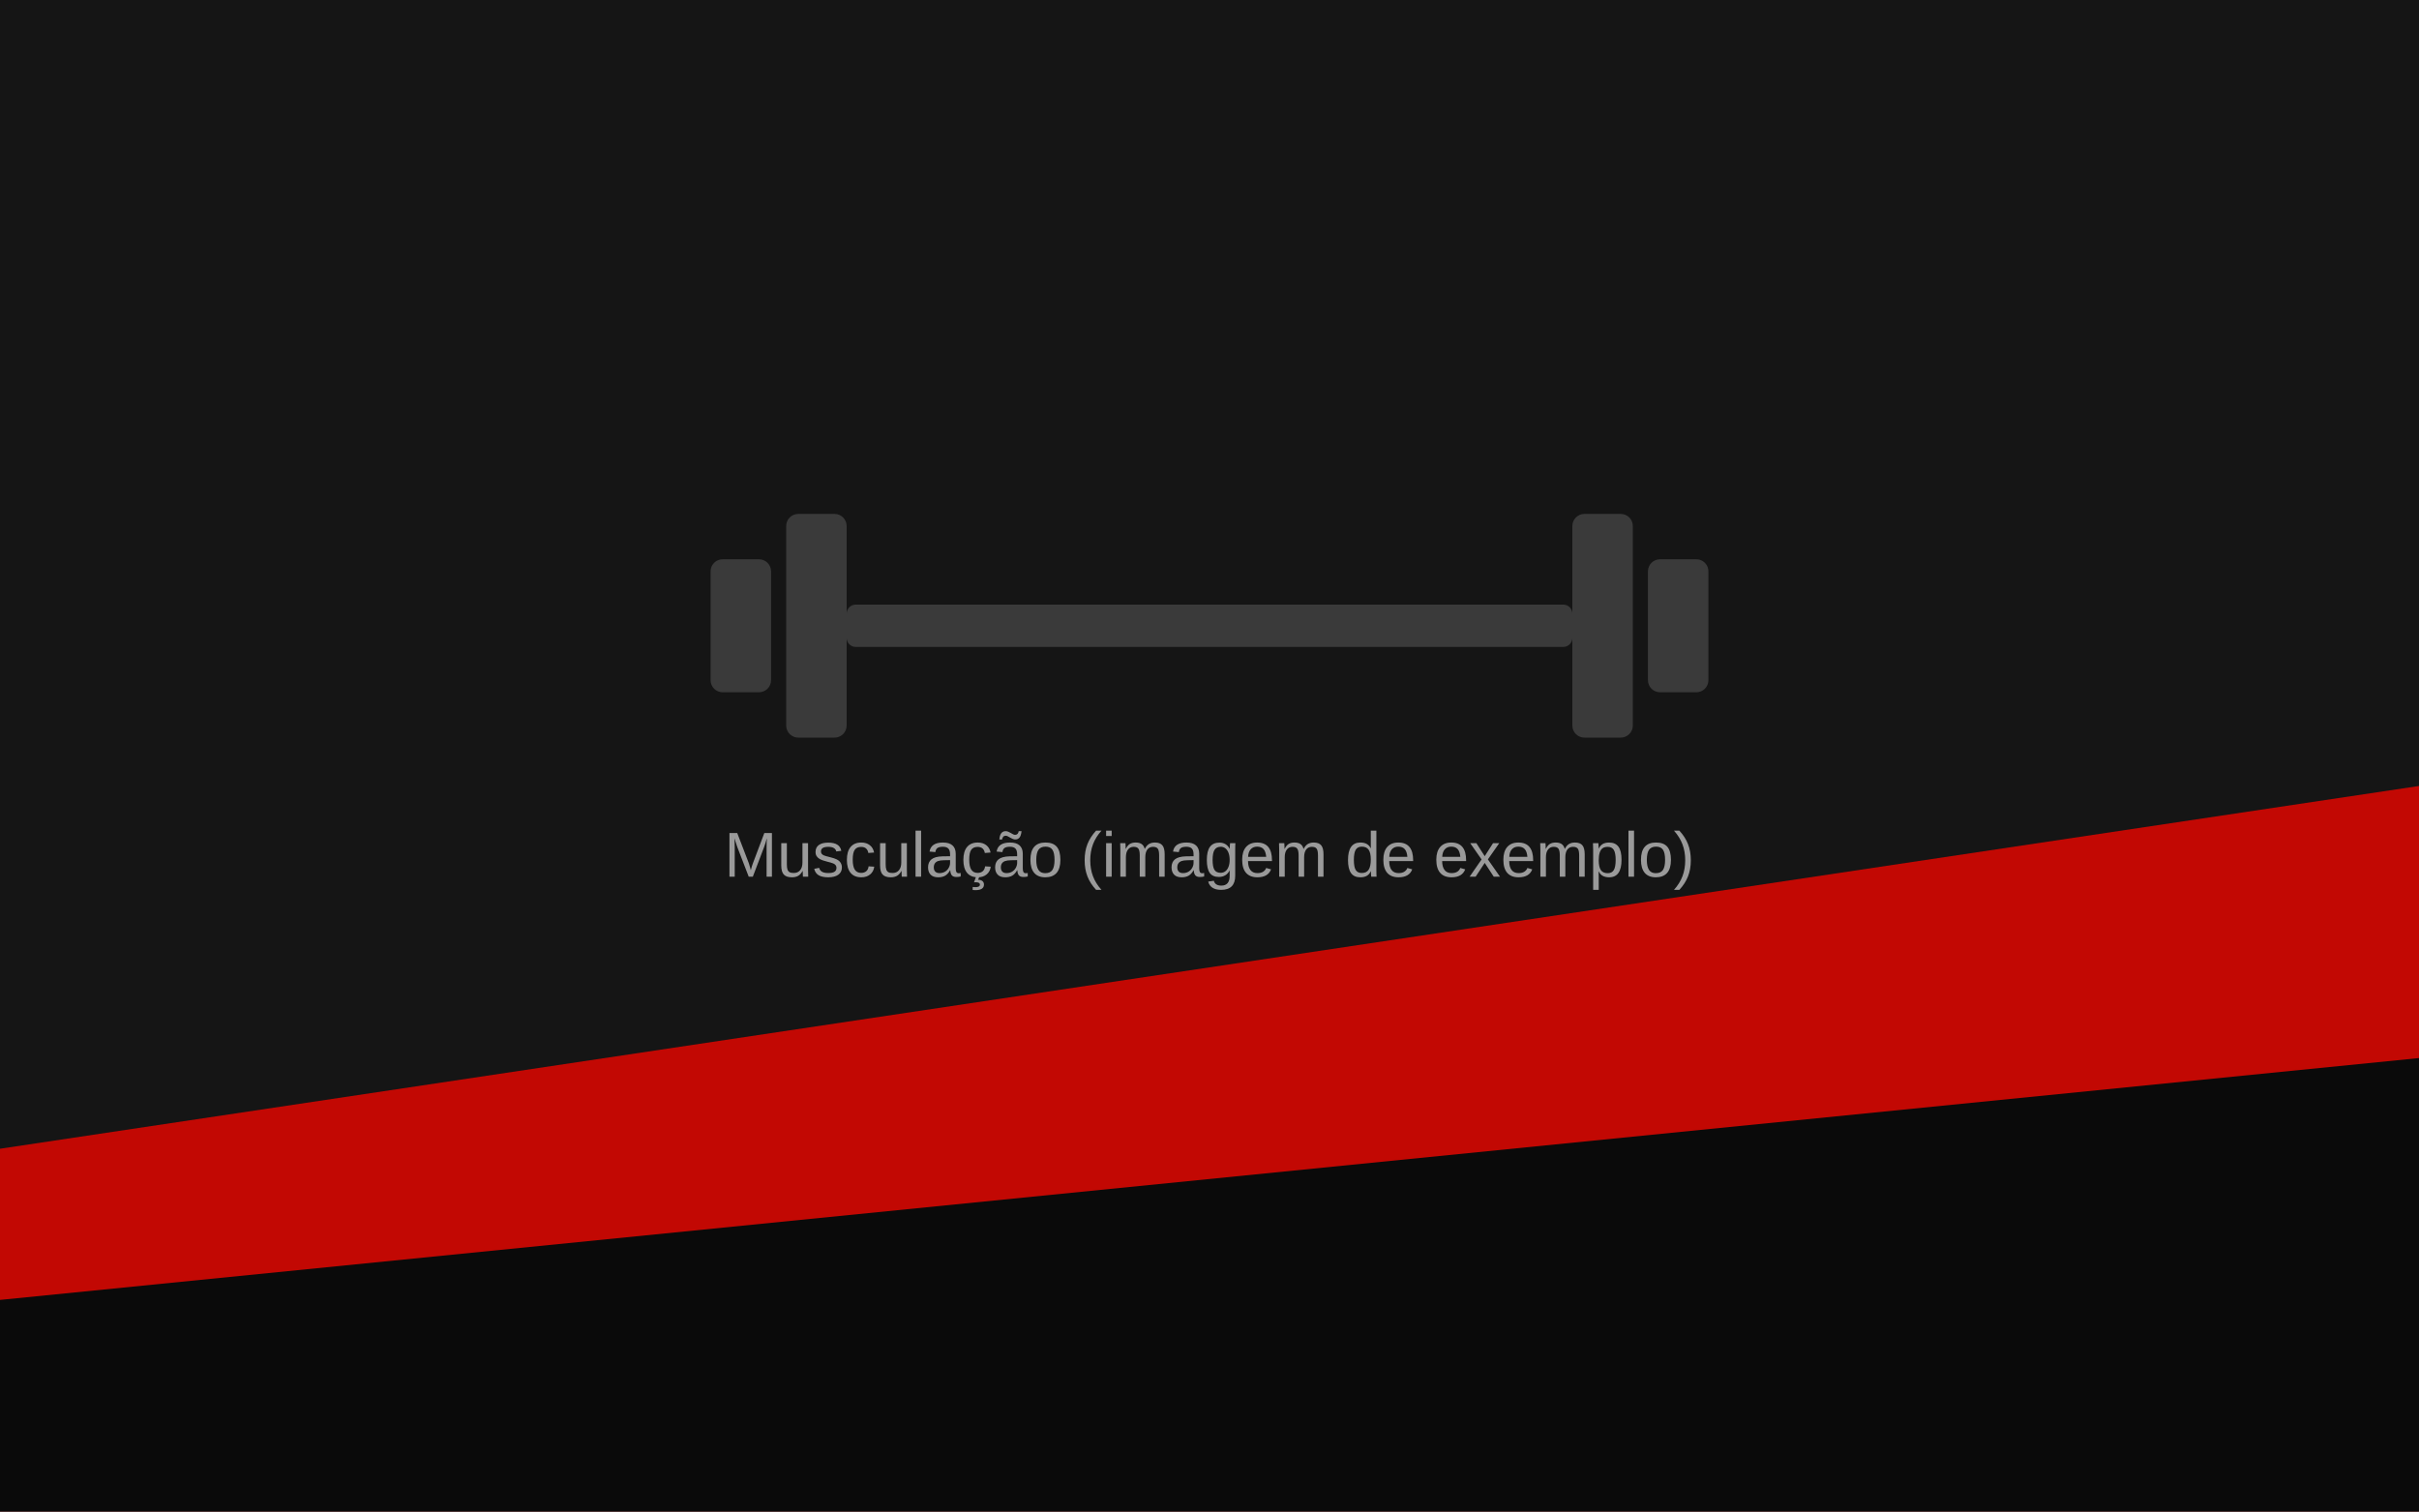
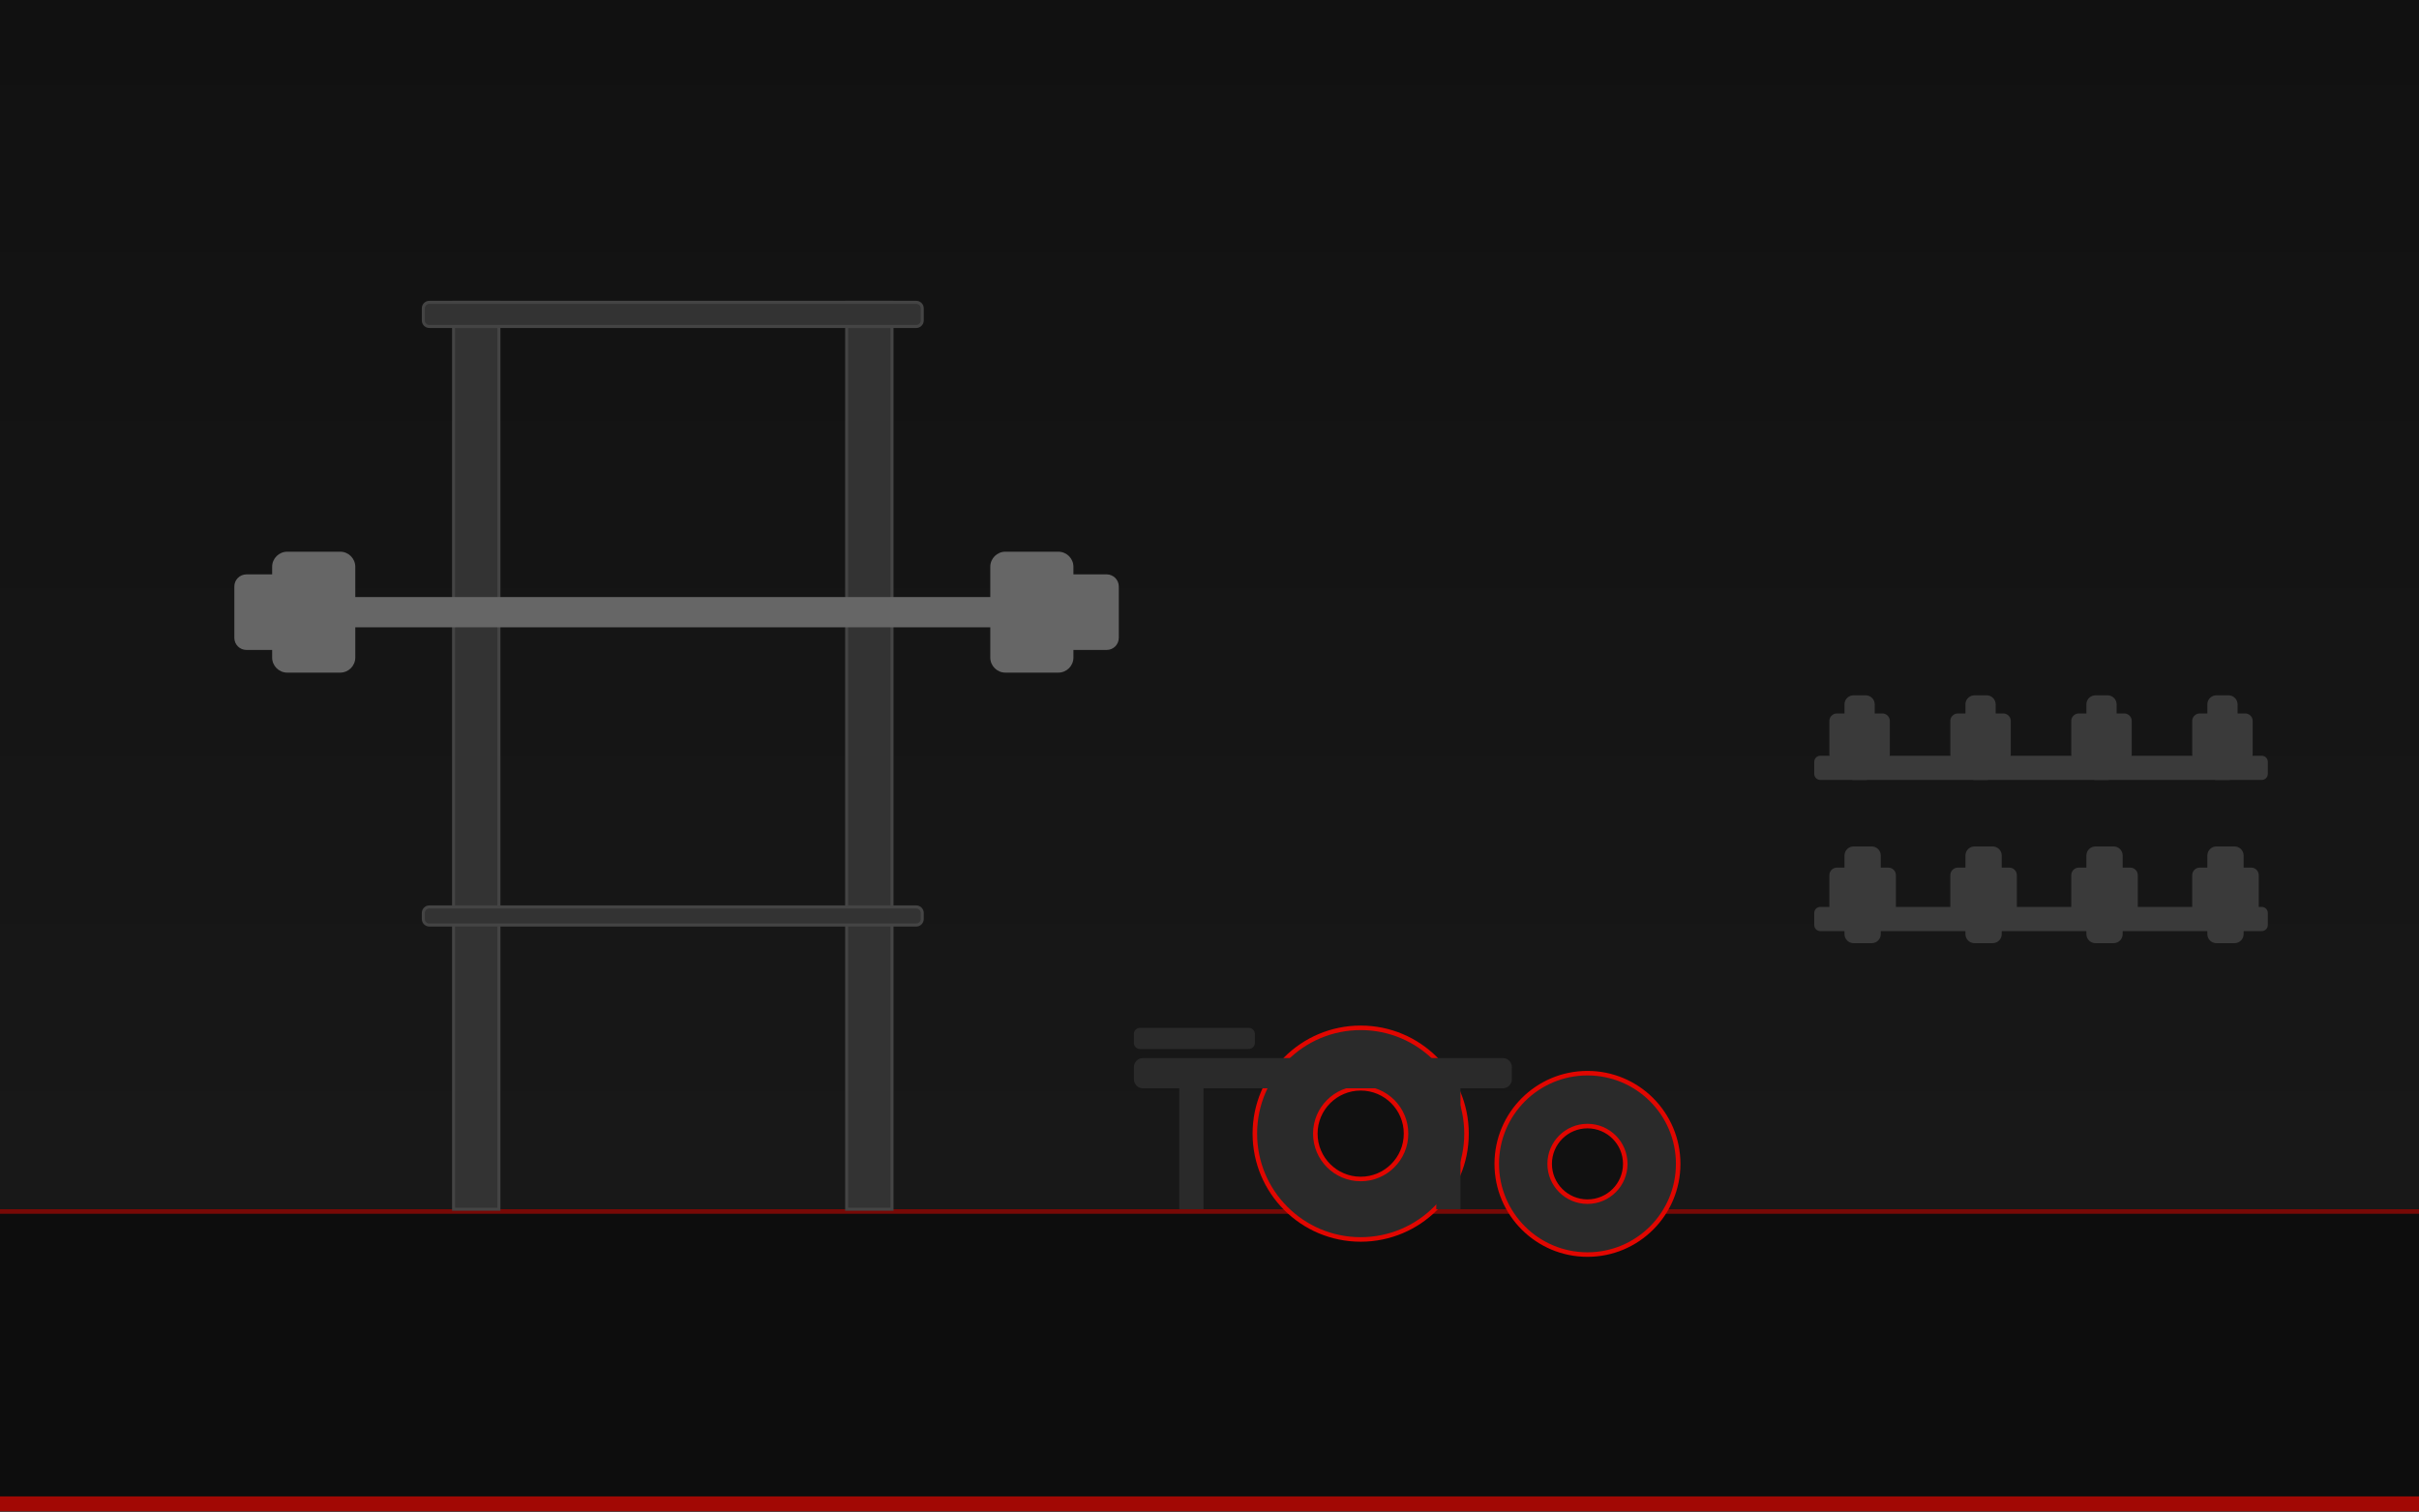
<svg xmlns="http://www.w3.org/2000/svg" viewBox="0 0 1600 1000" preserveAspectRatio="xMidYMid slice">
-   <rect width="1600" height="1000" fill="#151515" />
-   <path d="M0 760 L1600 520 V1000 H0Z" fill="#e10600" opacity=".85" />
-   <path d="M0 860 L1600 700 V1000 H0Z" fill="#0a0a0a" />
+   <defs>
+     <linearGradient id="bg" x1="0" y1="0" x2="0" y2="1">
+       <stop offset="0%" stop-color="#111" />
+       <stop offset="100%" stop-color="#1a1a1a" />
+     </linearGradient>
+   </defs>
+   <rect width="1600" height="1000" fill="url(#bg)" />
+   <rect y="800" width="1600" height="200" fill="#0d0d0d" />
+   <rect y="800" width="1600" height="3" fill="#e10600" opacity=".5" />
+   <g fill="#333" stroke="#444" stroke-width="2">
+     <rect x="300" y="200" width="30" height="600" />
+     <rect x="560" y="200" width="30" height="600" />
+     <rect x="280" y="200" width="330" height="16" rx="4" />
+     <rect x="280" y="400" width="330" height="12" rx="4" />
+     <rect x="280" y="600" width="330" height="12" rx="4" />
+   </g>
+   <g fill="#666">
+     <rect x="220" y="395" width="450" height="20" rx="6" />
+     <rect x="180" y="365" width="55" height="80" rx="10" />
+     <rect x="655" y="365" width="55" height="80" rx="10" />
+     <rect x="155" y="380" width="40" height="50" rx="8" />
+     <rect x="700" y="380" width="40" height="50" rx="8" />
+   </g>
+   <g fill="#2a2a2a" stroke="#e10600" stroke-width="3">
+     <circle cx="900" cy="750" r="70" />
+     <circle cx="900" cy="750" r="30" fill="#111" />
+     <circle cx="1050" cy="770" r="60" />
+     <circle cx="1050" cy="770" r="25" fill="#111" />
+   </g>
  <g fill="#3a3a3a">
-     <rect x="560" y="400" width="480" height="28" rx="6" />
-     <rect x="520" y="340" width="40" height="148" rx="8" />
-     <rect x="1040" y="340" width="40" height="148" rx="8" />
-     <rect x="470" y="370" width="40" height="88" rx="8" />
-     <rect x="1090" y="370" width="40" height="88" rx="8" />
+     <rect x="1200" y="500" width="300" height="16" rx="4" />
+     <rect x="1200" y="600" width="300" height="16" rx="4" />
+     <rect x="1220" y="460" width="20" height="56" rx="6" />
+     <rect x="1210" y="472" width="40" height="32" rx="5" />
+     <rect x="1300" y="460" width="20" height="56" rx="6" />
+     <rect x="1290" y="472" width="40" height="32" rx="5" />
+     <rect x="1380" y="460" width="20" height="56" rx="6" />
+     <rect x="1370" y="472" width="40" height="32" rx="5" />
+     <rect x="1460" y="460" width="20" height="56" rx="6" />
+     <rect x="1450" y="472" width="40" height="32" rx="5" />
+     <rect x="1220" y="560" width="24" height="64" rx="6" />
+     <rect x="1210" y="574" width="44" height="36" rx="5" />
+     <rect x="1300" y="560" width="24" height="64" rx="6" />
+     <rect x="1290" y="574" width="44" height="36" rx="5" />
+     <rect x="1380" y="560" width="24" height="64" rx="6" />
+     <rect x="1370" y="574" width="44" height="36" rx="5" />
+     <rect x="1460" y="560" width="24" height="64" rx="6" />
+     <rect x="1450" y="574" width="44" height="36" rx="5" />
  </g>
-   <text x="800" y="580" text-anchor="middle" font-family="Arial,sans-serif" font-size="42" fill="#9a9a9a">Musculação (imagem de exemplo)</text>
+   <g fill="#2a2a2a">
+     <rect x="750" y="700" width="250" height="20" rx="6" />
+     <rect x="780" y="720" width="16" height="80" />
+     <rect x="950" y="720" width="16" height="80" />
+     <rect x="750" y="680" width="80" height="14" rx="4" />
+   </g>
+   <rect x="0" y="990" width="1600" height="10" fill="#e10600" opacity=".7" />
</svg>
